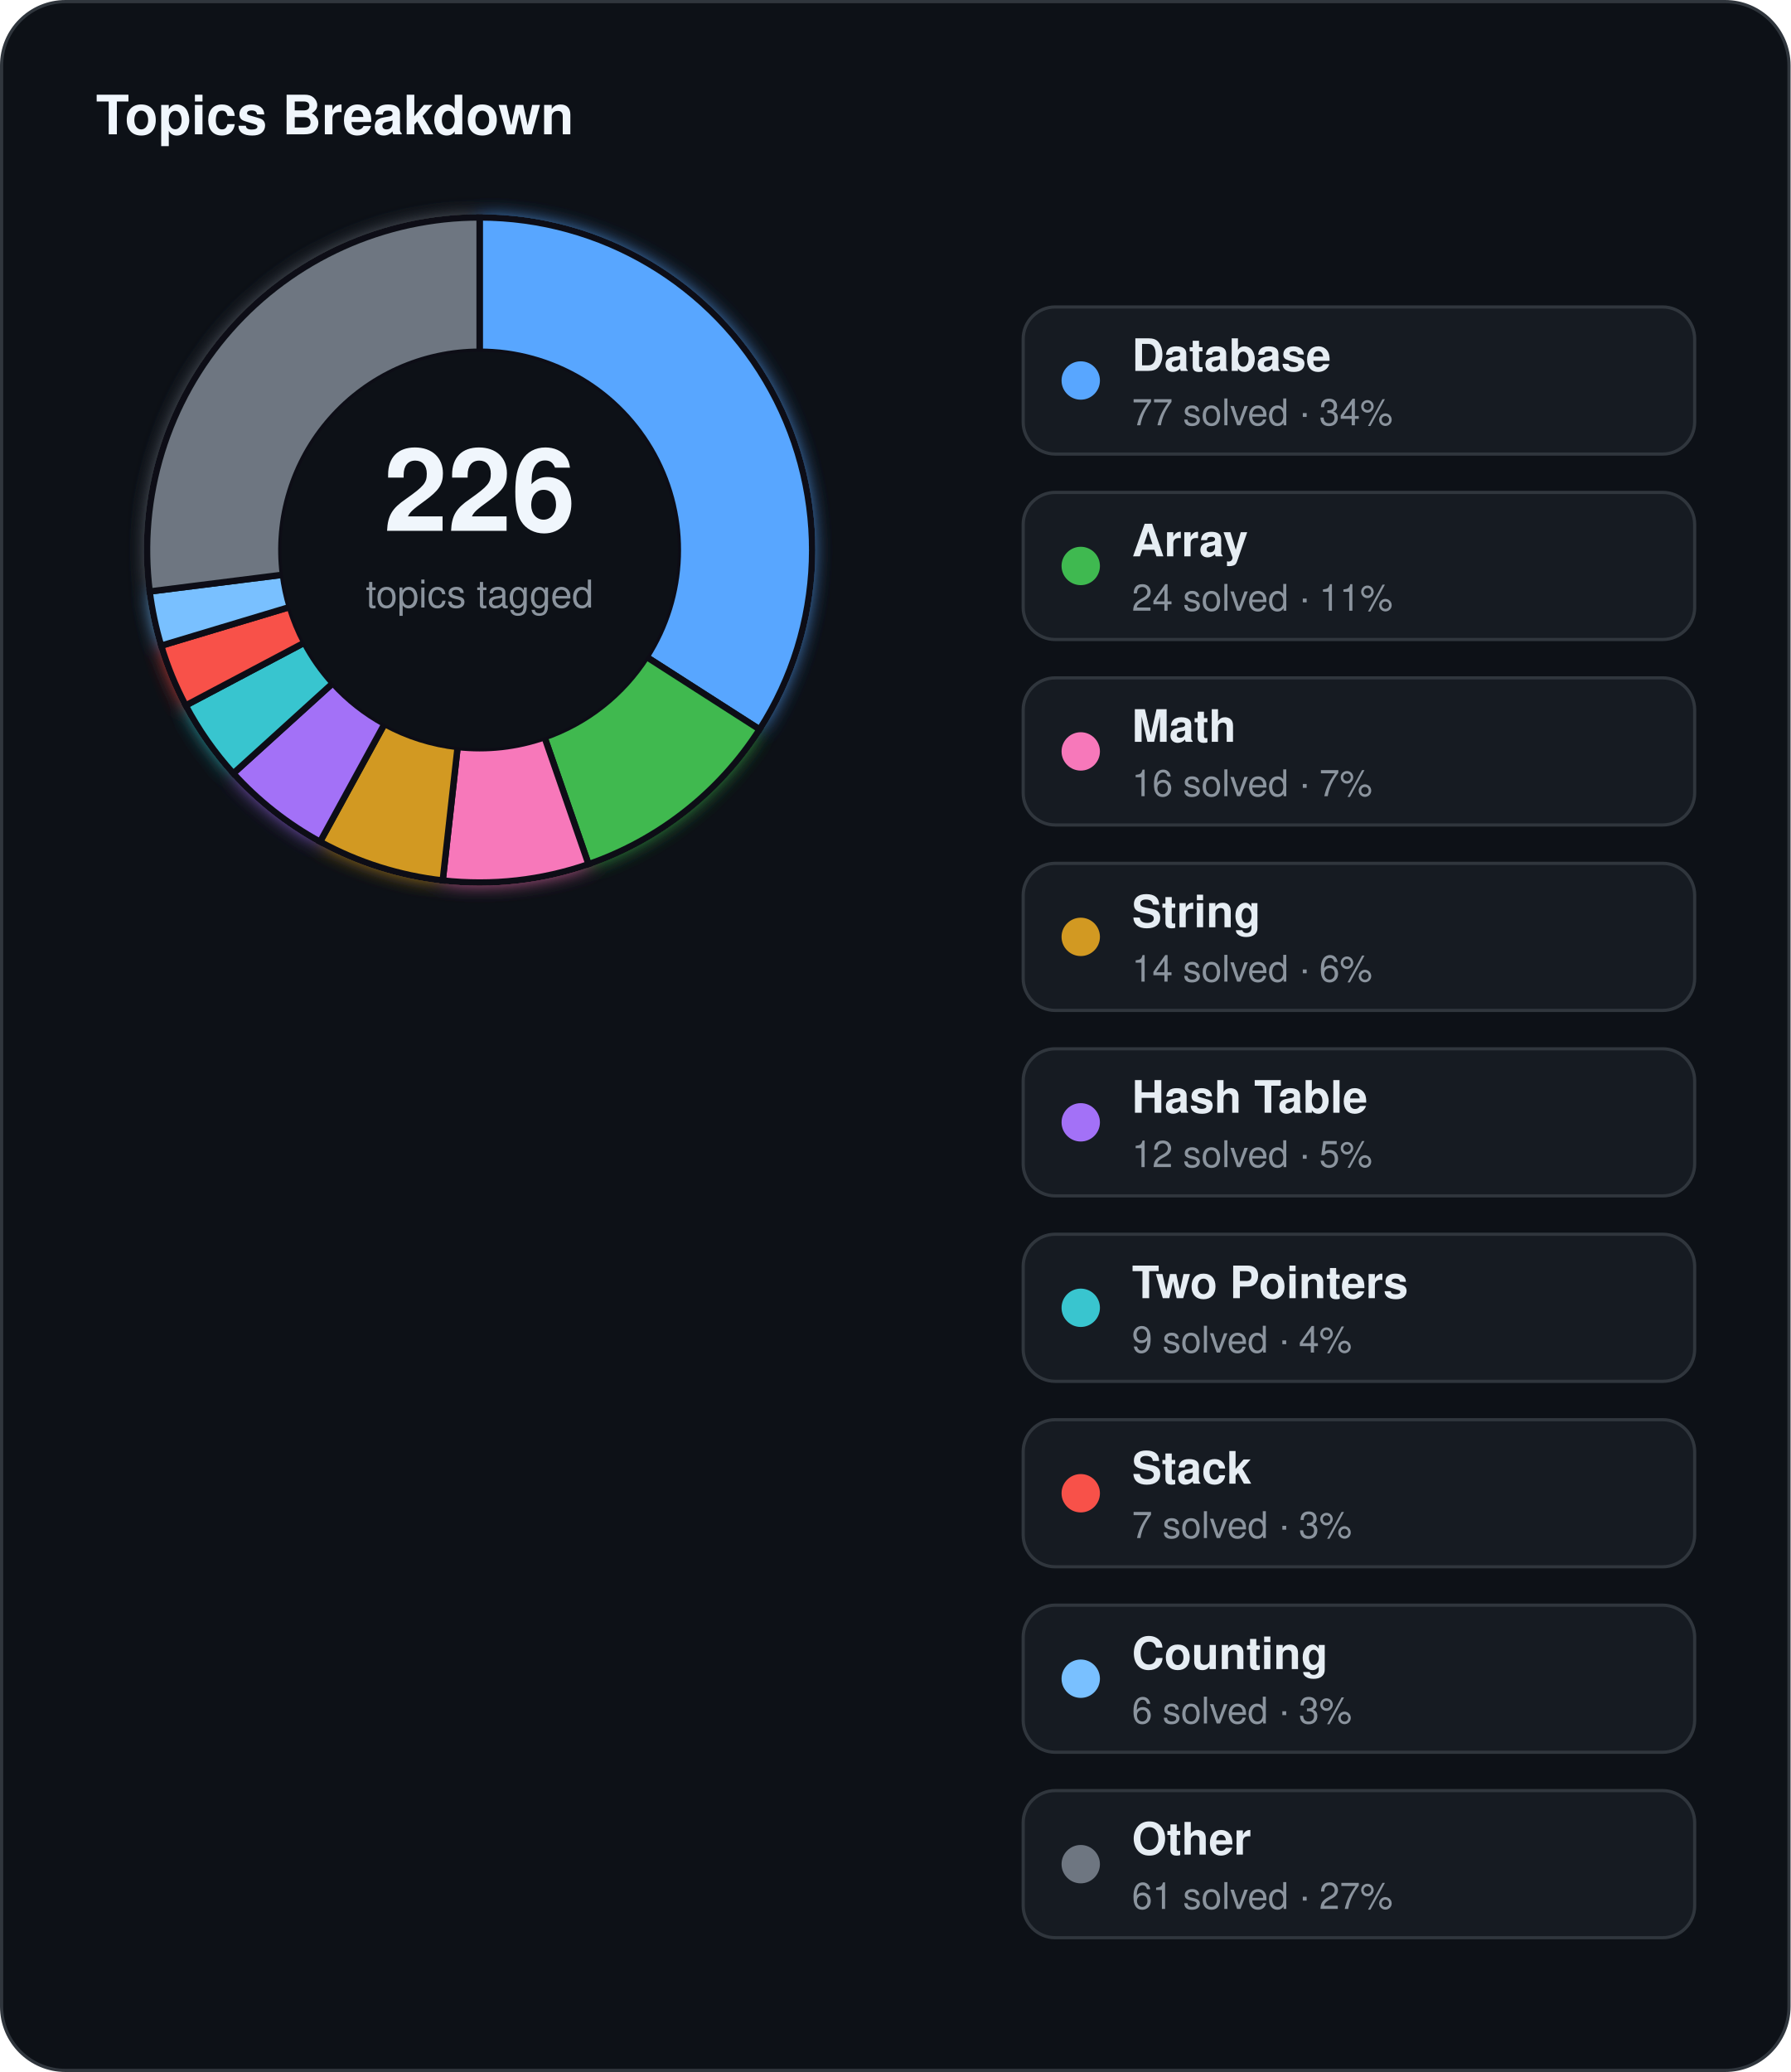
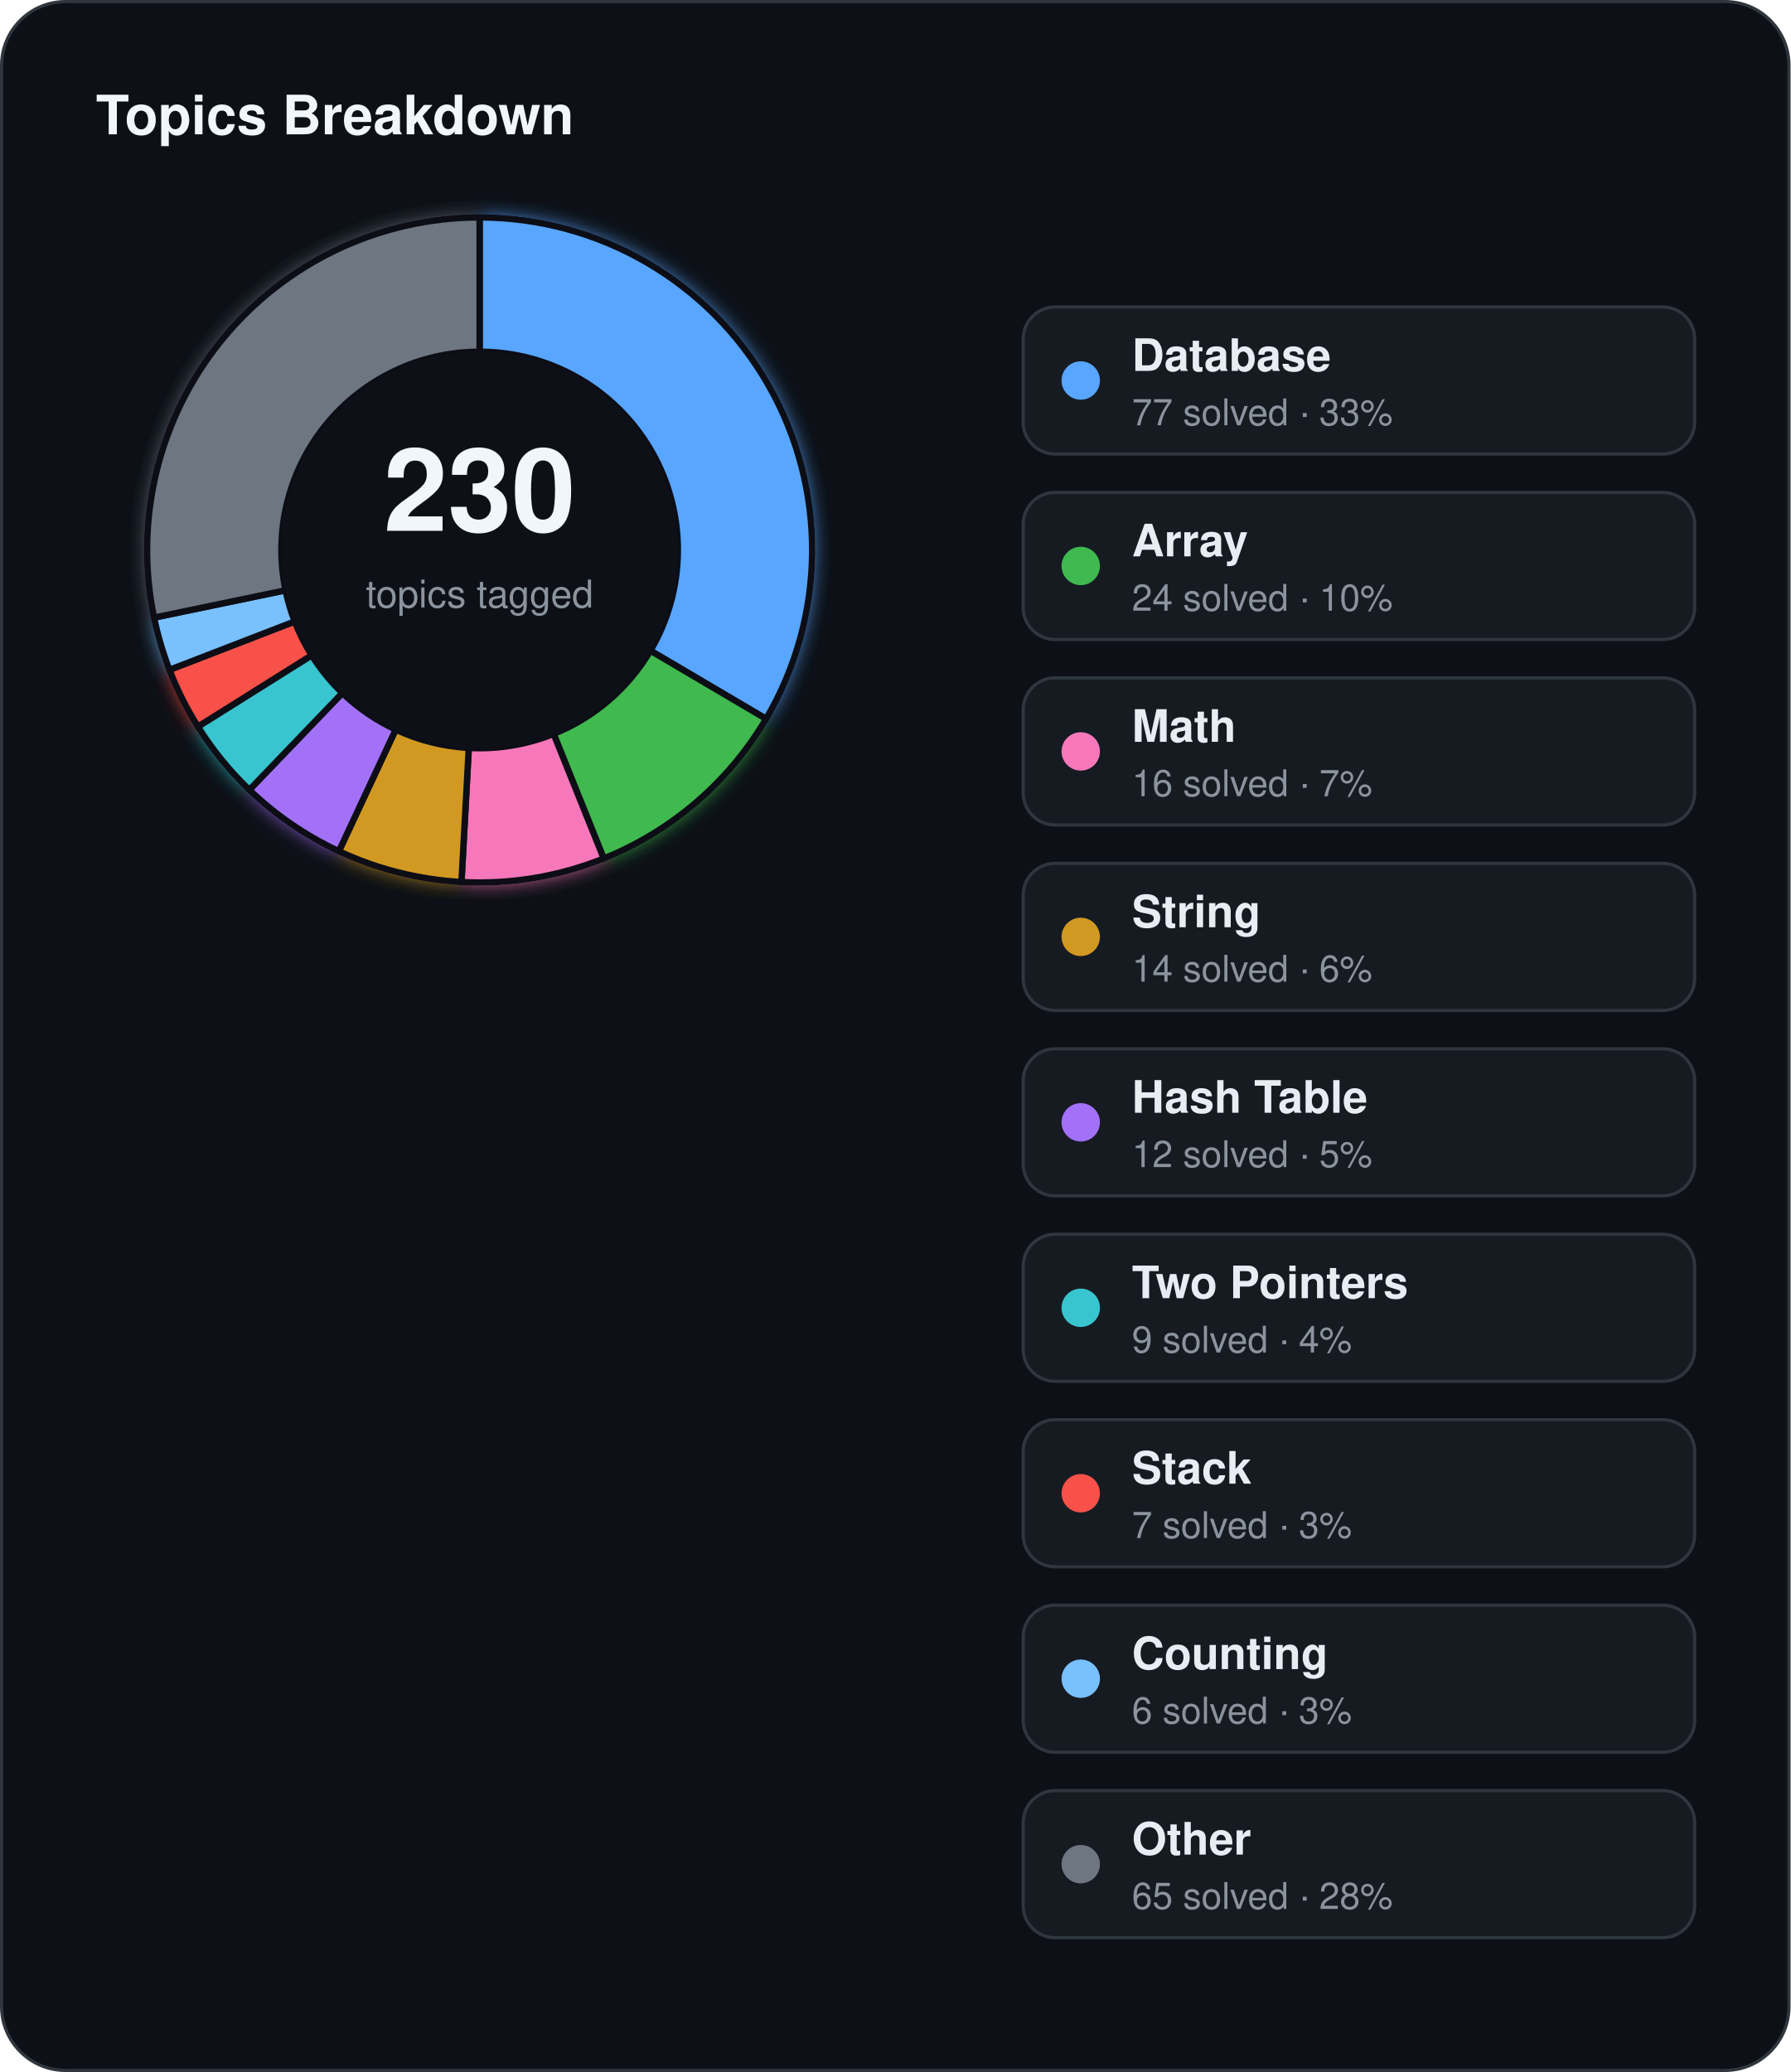
<svg xmlns="http://www.w3.org/2000/svg" width="560" height="648" viewBox="0 0 560 648">
  <defs>
    <filter id="topics-glow" x="-60%" y="-60%" width="220%" height="220%">
      <feGaussianBlur stdDeviation="3" result="blur" />
      <feMerge>
        <feMergeNode in="blur" />
        <feMergeNode in="SourceGraphic" />
      </feMerge>
    </filter>
  </defs>
  <rect x="0.5" y="0.5" width="559" height="647" rx="20" fill="#0d1117" stroke="#30363d" stroke-width="1" />
  <text x="30" y="42" fill="#f0f6fc" font-family="Segoe UI, Helvetica, Arial, sans-serif" font-size="17" font-weight="700">Topics Breakdown</text>
  <g filter="url(#topics-glow)">
-     <path d="M 150.00,68.00 A 104,104 0 0 1 237.56,228.12 L 202.20,205.45 A 62,62 0 0 0 150.00,110.00 Z" fill="#58a6ff" stroke="#0d1117" stroke-width="2" />
-     <path d="M 237.56,228.12 A 104,104 0 0 1 184.06,270.27 L 170.30,230.58 A 62,62 0 0 0 202.20,205.45 Z" fill="#3fb950" stroke="#0d1117" stroke-width="2" />
-     <path d="M 184.06,270.27 A 104,104 0 0 1 138.46,275.36 L 143.12,233.62 A 62,62 0 0 0 170.30,230.58 Z" fill="#f778ba" stroke="#0d1117" stroke-width="2" />
-     <path d="M 138.46,275.36 A 104,104 0 0 1 100.10,263.25 L 120.25,226.40 A 62,62 0 0 0 143.12,233.62 Z" fill="#d29922" stroke="#0d1117" stroke-width="2" />
-     <path d="M 100.10,263.25 A 104,104 0 0 1 72.97,241.88 L 104.08,213.66 A 62,62 0 0 0 120.25,226.40 Z" fill="#a371f7" stroke="#0d1117" stroke-width="2" />
-     <path d="M 72.97,241.88 A 104,104 0 0 1 58.07,220.63 L 95.19,200.99 A 62,62 0 0 0 104.08,213.66 Z" fill="#39c5cf" stroke="#0d1117" stroke-width="2" />
-     <path d="M 58.07,220.63 A 104,104 0 0 1 50.40,201.93 L 90.62,189.84 A 62,62 0 0 0 95.19,200.99 Z" fill="#f85149" stroke="#0d1117" stroke-width="2" />
-     <path d="M 50.40,201.93 A 104,104 0 0 1 46.81,184.98 L 88.48,179.74 A 62,62 0 0 0 90.62,189.84 Z" fill="#79c0ff" stroke="#0d1117" stroke-width="2" />
-     <path d="M 46.81,184.98 A 104,104 0 0 1 150.00,68.00 L 150.00,110.00 A 62,62 0 0 0 88.48,179.74 Z" fill="#6e7681" stroke="#0d1117" stroke-width="2" />
+     <path d="M 150.00,68.00 A 104,104 0 0 1 239.59,224.82 L 203.41,203.49 A 62,62 0 0 0 150.00,110.00 Z" fill="#58a6ff" stroke="#0d1117" stroke-width="2" />
+     <path d="M 239.59,224.82 A 104,104 0 0 1 188.81,268.49 L 173.14,229.52 A 62,62 0 0 0 203.41,203.49 Z" fill="#3fb950" stroke="#0d1117" stroke-width="2" />
+     <path d="M 188.81,268.49 A 104,104 0 0 1 144.32,275.84 L 146.61,233.91 A 62,62 0 0 0 173.14,229.52 Z" fill="#f778ba" stroke="#0d1117" stroke-width="2" />
+     <path d="M 144.32,275.84 A 104,104 0 0 1 105.98,266.22 L 123.76,228.17 A 62,62 0 0 0 146.61,233.91 Z" fill="#d29922" stroke="#0d1117" stroke-width="2" />
+     <path d="M 105.98,266.22 A 104,104 0 0 1 77.98,247.03 L 107.07,216.73 A 62,62 0 0 0 123.76,228.17 Z" fill="#a371f7" stroke="#0d1117" stroke-width="2" />
+     <path d="M 77.98,247.03 A 104,104 0 0 1 61.89,227.25 L 97.47,204.93 A 62,62 0 0 0 107.07,216.73 Z" fill="#39c5cf" stroke="#0d1117" stroke-width="2" />
+     <path d="M 61.89,227.25 A 104,104 0 0 1 52.99,209.49 L 92.17,194.35 A 62,62 0 0 0 97.47,204.93 Z" fill="#f85149" stroke="#0d1117" stroke-width="2" />
+     <path d="M 52.99,209.49 A 104,104 0 0 1 48.18,193.16 L 89.30,184.61 A 62,62 0 0 0 92.17,194.35 Z" fill="#79c0ff" stroke="#0d1117" stroke-width="2" />
+     <path d="M 48.18,193.16 A 104,104 0 0 1 150.00,68.00 L 150.00,110.00 A 62,62 0 0 0 89.30,184.61 Z" fill="#6e7681" stroke="#0d1117" stroke-width="2" />
  </g>
  <circle cx="150" cy="172" r="62" fill="#0d1117" />
-   <text x="150" y="166" text-anchor="middle" fill="#f0f6fc" font-family="Segoe UI, Helvetica, Arial, sans-serif" font-size="36" font-weight="700">226</text>
+   <text x="150" y="166" text-anchor="middle" fill="#f0f6fc" font-family="Segoe UI, Helvetica, Arial, sans-serif" font-size="36" font-weight="700">230</text>
  <text x="150" y="190" text-anchor="middle" fill="#8b949e" font-family="Segoe UI, Helvetica, Arial, sans-serif" font-size="12">topics tagged</text>
  <rect x="320" y="96" width="210" height="46" rx="10" fill="#161b22" stroke="#30363d" stroke-width="1" />
  <circle cx="338" cy="119" r="6" fill="#58a6ff" />
  <text x="354" y="116" fill="#e6edf3" font-family="Segoe UI, Helvetica, Arial, sans-serif" font-size="14" font-weight="600">Database</text>
-   <text x="354" y="133" fill="#8b949e" font-family="Segoe UI, Helvetica, Arial, sans-serif" font-size="11.5">77 solved · 34%</text>
+   <text x="354" y="133" fill="#8b949e" font-family="Segoe UI, Helvetica, Arial, sans-serif" font-size="11.5">77 solved · 33%</text>
  <rect x="320" y="154" width="210" height="46" rx="10" fill="#161b22" stroke="#30363d" stroke-width="1" />
  <circle cx="338" cy="177" r="6" fill="#3fb950" />
  <text x="354" y="174" fill="#e6edf3" font-family="Segoe UI, Helvetica, Arial, sans-serif" font-size="14" font-weight="600">Array</text>
-   <text x="354" y="191" fill="#8b949e" font-family="Segoe UI, Helvetica, Arial, sans-serif" font-size="11.5">24 solved · 11%</text>
+   <text x="354" y="191" fill="#8b949e" font-family="Segoe UI, Helvetica, Arial, sans-serif" font-size="11.5">24 solved · 10%</text>
  <rect x="320" y="212" width="210" height="46" rx="10" fill="#161b22" stroke="#30363d" stroke-width="1" />
  <circle cx="338" cy="235" r="6" fill="#f778ba" />
  <text x="354" y="232" fill="#e6edf3" font-family="Segoe UI, Helvetica, Arial, sans-serif" font-size="14" font-weight="600">Math</text>
  <text x="354" y="249" fill="#8b949e" font-family="Segoe UI, Helvetica, Arial, sans-serif" font-size="11.5">16 solved · 7%</text>
  <rect x="320" y="270" width="210" height="46" rx="10" fill="#161b22" stroke="#30363d" stroke-width="1" />
  <circle cx="338" cy="293" r="6" fill="#d29922" />
  <text x="354" y="290" fill="#e6edf3" font-family="Segoe UI, Helvetica, Arial, sans-serif" font-size="14" font-weight="600">String</text>
  <text x="354" y="307" fill="#8b949e" font-family="Segoe UI, Helvetica, Arial, sans-serif" font-size="11.5">14 solved · 6%</text>
  <rect x="320" y="328" width="210" height="46" rx="10" fill="#161b22" stroke="#30363d" stroke-width="1" />
  <circle cx="338" cy="351" r="6" fill="#a371f7" />
  <text x="354" y="348" fill="#e6edf3" font-family="Segoe UI, Helvetica, Arial, sans-serif" font-size="14" font-weight="600">Hash Table</text>
  <text x="354" y="365" fill="#8b949e" font-family="Segoe UI, Helvetica, Arial, sans-serif" font-size="11.5">12 solved · 5%</text>
  <rect x="320" y="386" width="210" height="46" rx="10" fill="#161b22" stroke="#30363d" stroke-width="1" />
  <circle cx="338" cy="409" r="6" fill="#39c5cf" />
  <text x="354" y="406" fill="#e6edf3" font-family="Segoe UI, Helvetica, Arial, sans-serif" font-size="14" font-weight="600">Two Pointers</text>
  <text x="354" y="423" fill="#8b949e" font-family="Segoe UI, Helvetica, Arial, sans-serif" font-size="11.5">9 solved · 4%</text>
  <rect x="320" y="444" width="210" height="46" rx="10" fill="#161b22" stroke="#30363d" stroke-width="1" />
  <circle cx="338" cy="467" r="6" fill="#f85149" />
  <text x="354" y="464" fill="#e6edf3" font-family="Segoe UI, Helvetica, Arial, sans-serif" font-size="14" font-weight="600">Stack</text>
  <text x="354" y="481" fill="#8b949e" font-family="Segoe UI, Helvetica, Arial, sans-serif" font-size="11.5">7 solved · 3%</text>
  <rect x="320" y="502" width="210" height="46" rx="10" fill="#161b22" stroke="#30363d" stroke-width="1" />
  <circle cx="338" cy="525" r="6" fill="#79c0ff" />
  <text x="354" y="522" fill="#e6edf3" font-family="Segoe UI, Helvetica, Arial, sans-serif" font-size="14" font-weight="600">Counting</text>
  <text x="354" y="539" fill="#8b949e" font-family="Segoe UI, Helvetica, Arial, sans-serif" font-size="11.5">6 solved · 3%</text>
  <rect x="320" y="560" width="210" height="46" rx="10" fill="#161b22" stroke="#30363d" stroke-width="1" />
  <circle cx="338" cy="583" r="6" fill="#6e7681" />
  <text x="354" y="580" fill="#e6edf3" font-family="Segoe UI, Helvetica, Arial, sans-serif" font-size="14" font-weight="600">Other</text>
-   <text x="354" y="597" fill="#8b949e" font-family="Segoe UI, Helvetica, Arial, sans-serif" font-size="11.5">61 solved · 27%</text>
+   <text x="354" y="597" fill="#8b949e" font-family="Segoe UI, Helvetica, Arial, sans-serif" font-size="11.5">65 solved · 28%</text>
</svg>
